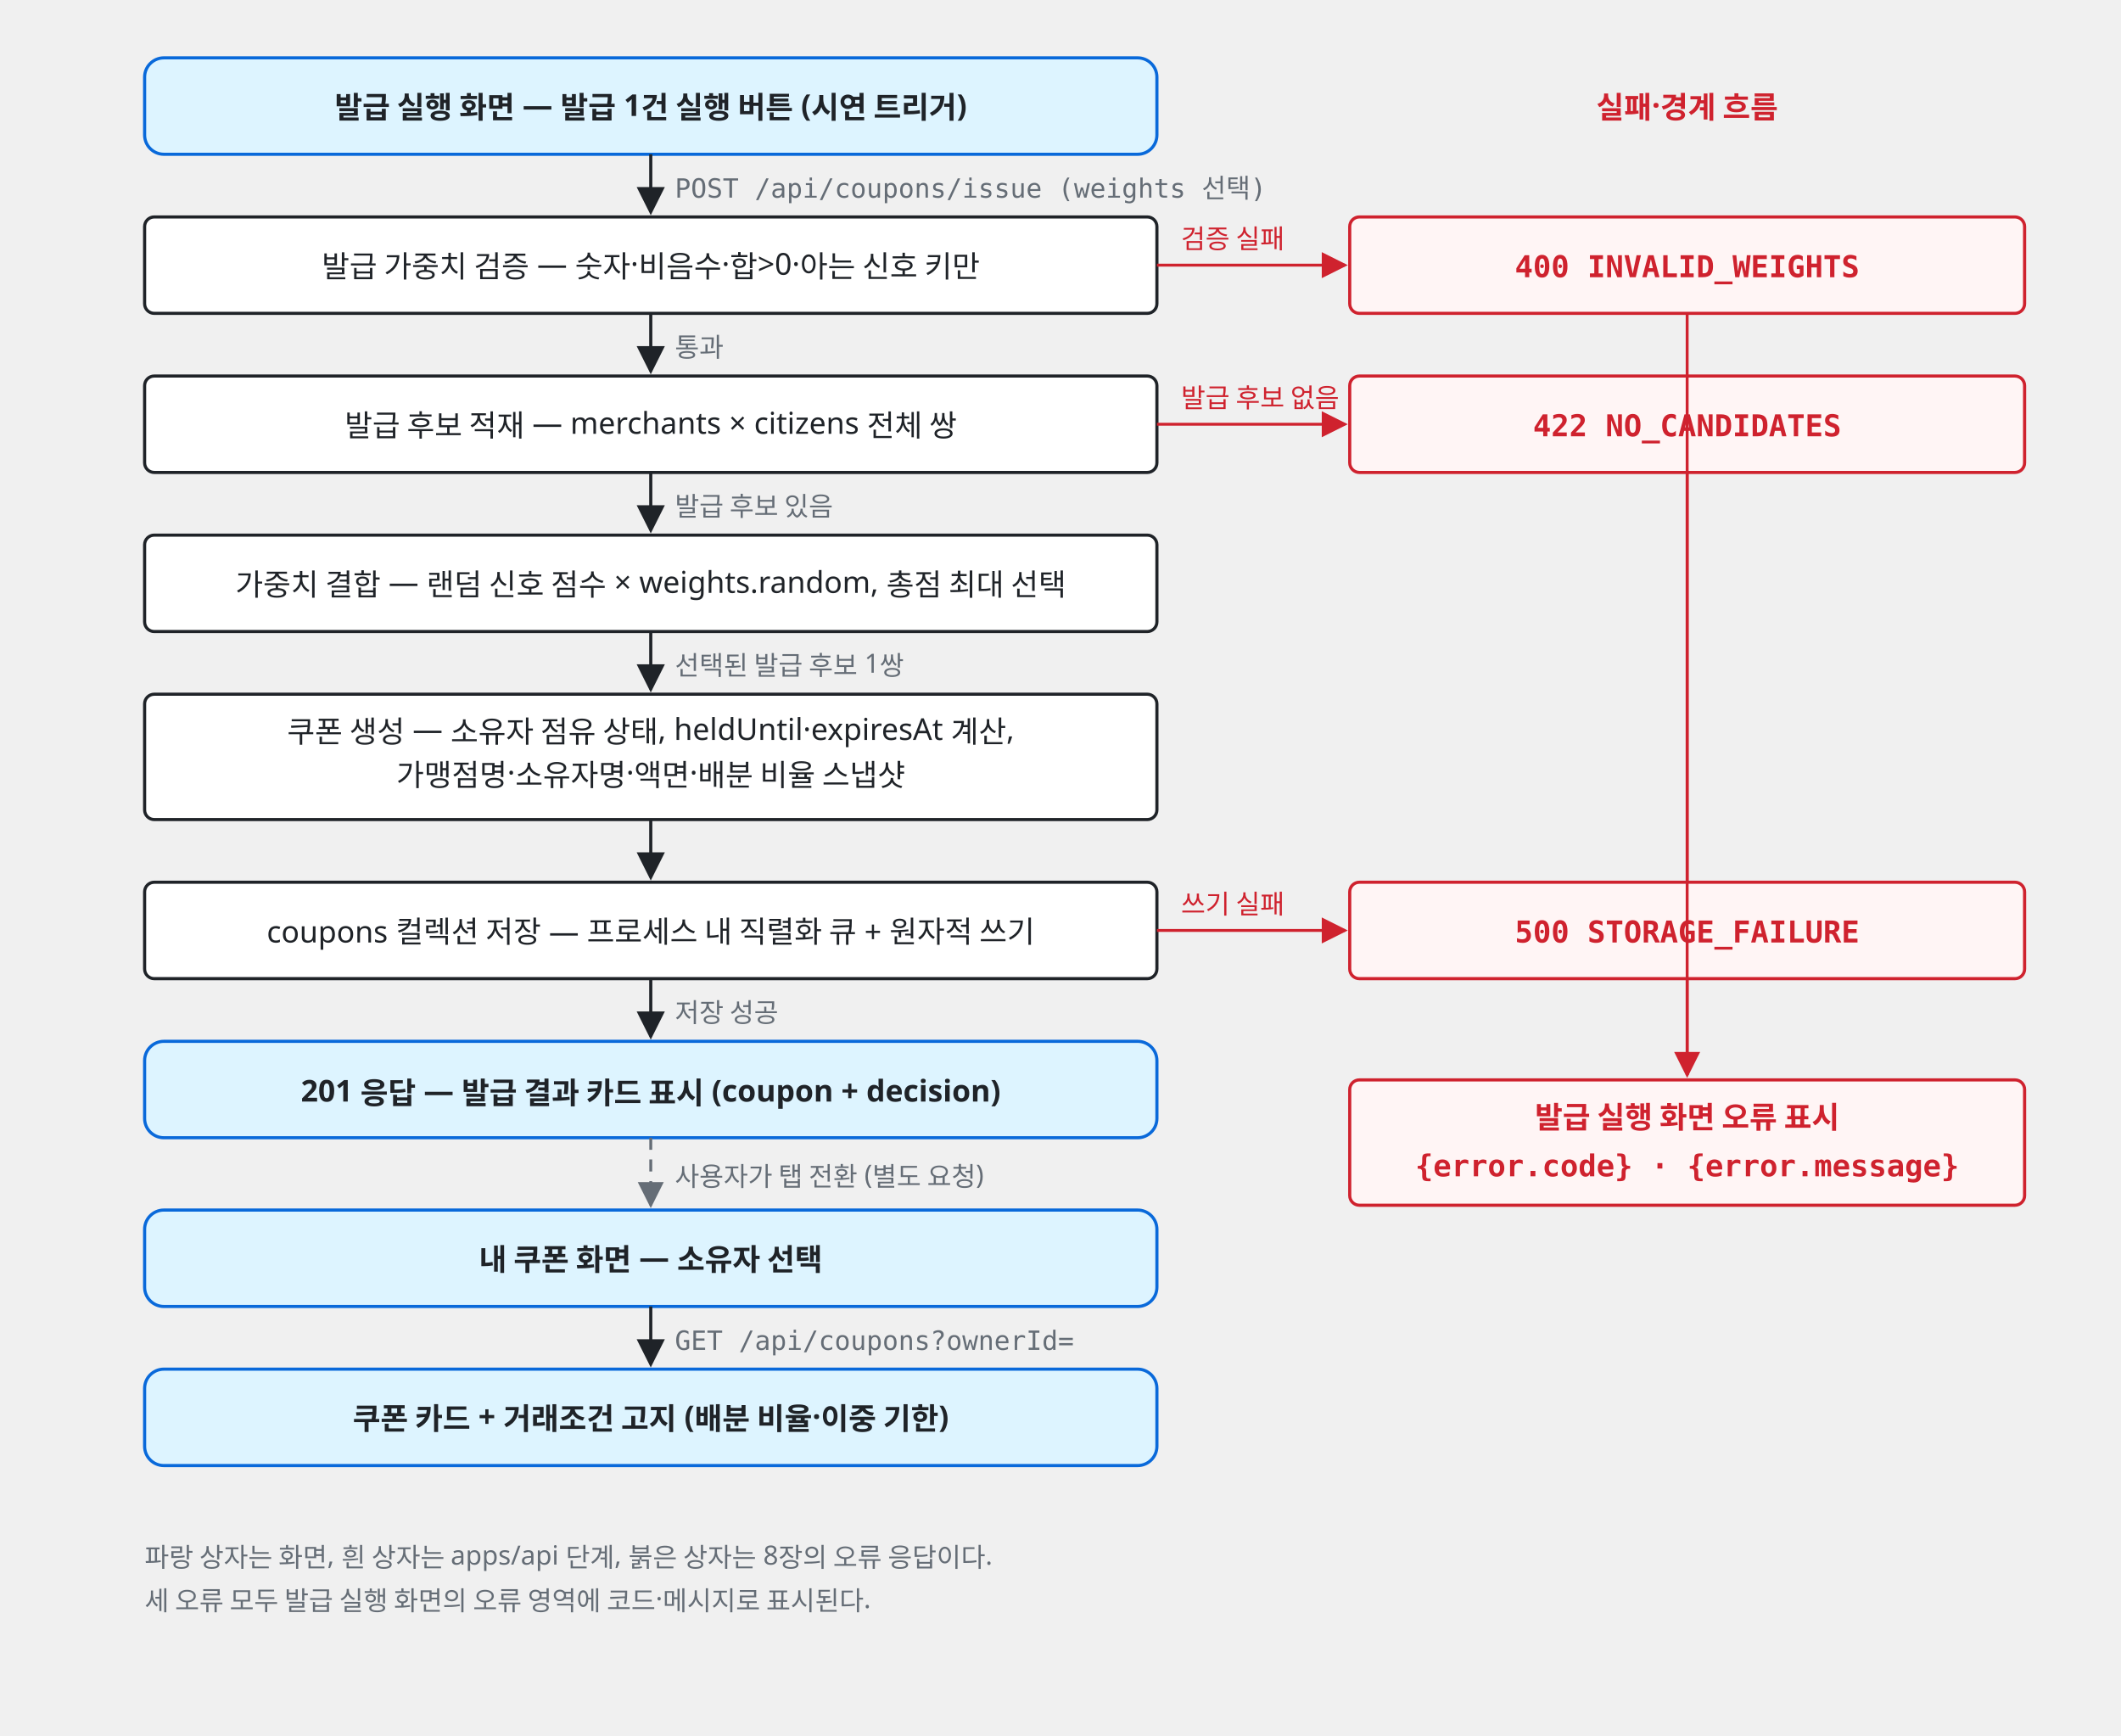
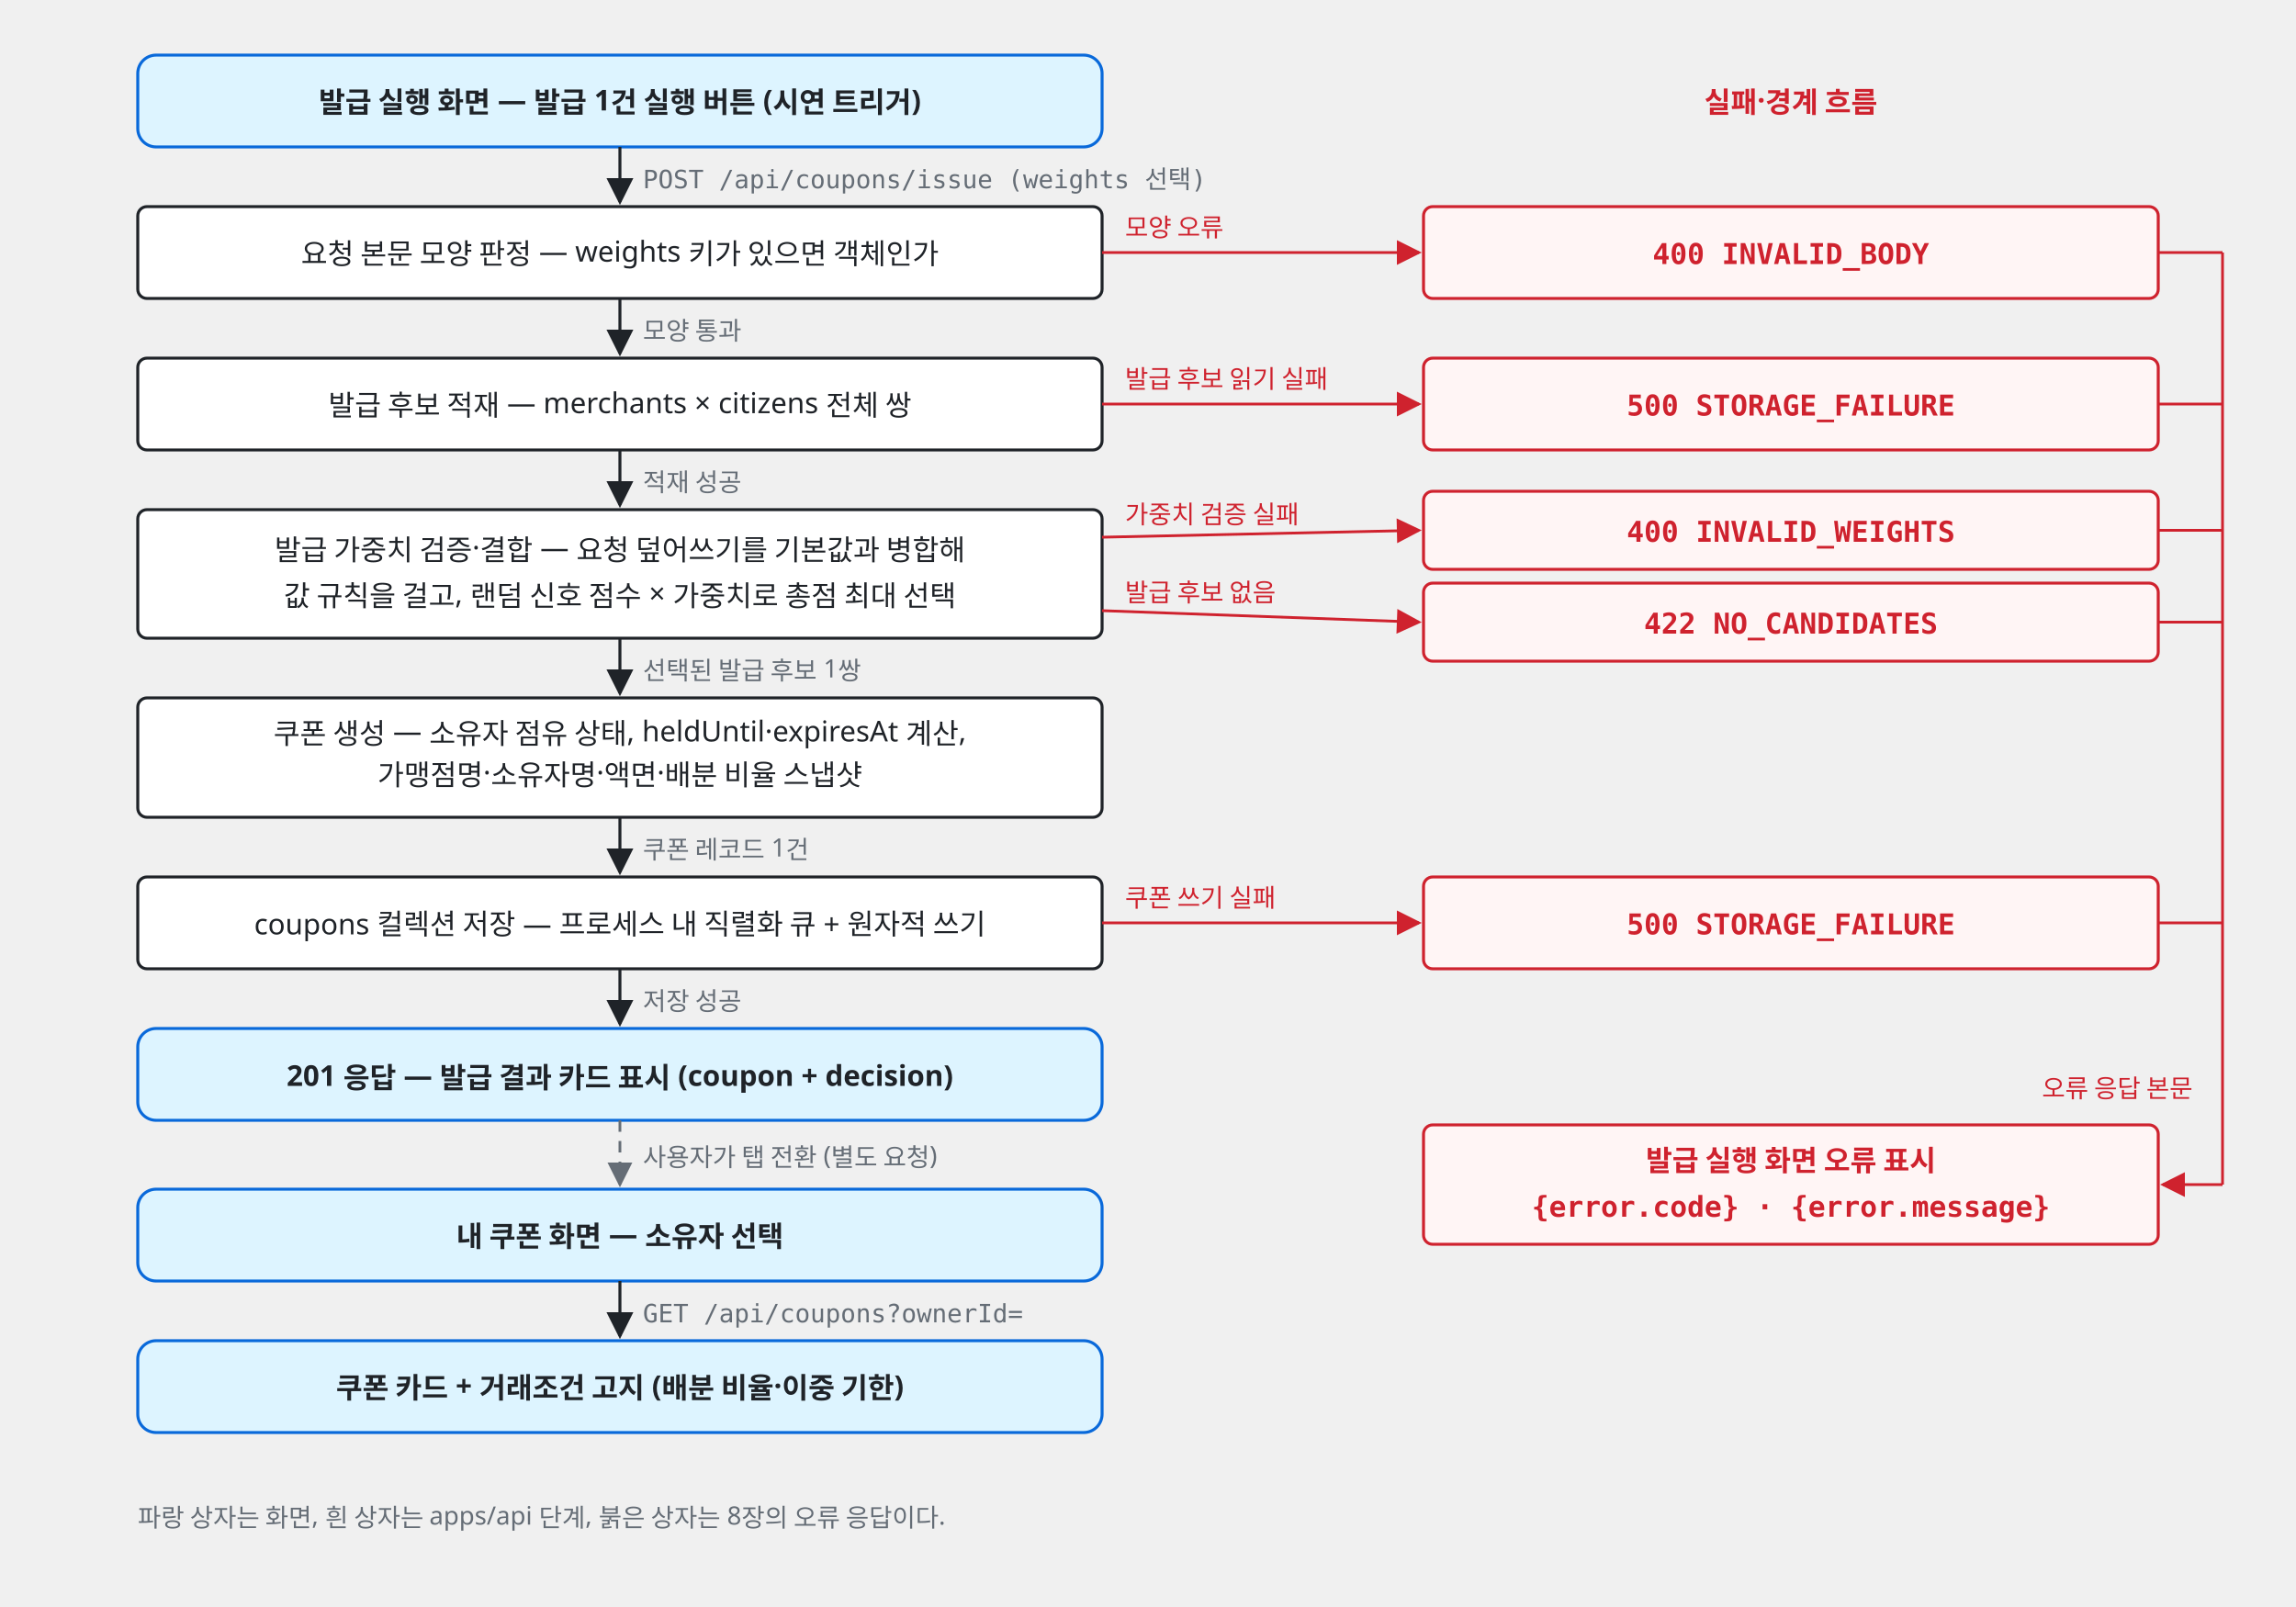
- <svg xmlns="http://www.w3.org/2000/svg" viewBox="0 0 880 720" font-family="'Apple SD Gothic Neo','Malgun Gothic','Noto Sans KR',sans-serif">
+ <svg xmlns="http://www.w3.org/2000/svg" viewBox="0 0 1000 700" font-family="'Apple SD Gothic Neo','Malgun Gothic','Noto Sans KR',sans-serif">
  <style>
    .step { fill: #ffffff; stroke: #1f2328; stroke-width: 1.3; }
    .ui { fill: #ddf4ff; stroke: #0969da; stroke-width: 1.3; }
    .err { fill: #fff5f5; stroke: #cf222e; stroke-width: 1.3; }
    .t { fill: #1f2328; font-size: 12.5px; }
    .tb { fill: #1f2328; font-size: 12.5px; font-weight: 700; }
    .te { fill: #cf222e; font-size: 12.5px; font-weight: 700; }
    .lbl { fill: #656d76; font-size: 11px; }
    .lble { fill: #cf222e; font-size: 11px; }
    .edge { stroke: #1f2328; stroke-width: 1.3; fill: none; }
    .edgee { stroke: #cf222e; stroke-width: 1.2; fill: none; }
    .edged { stroke: #656d76; stroke-width: 1.2; stroke-dasharray: 5 4; fill: none; }
    .mono { font-family: ui-monospace, Menlo, monospace; }
  </style>
  <defs>
    <marker id="a" markerWidth="9" markerHeight="9" refX="8" refY="4.5" orient="auto">
      <path d="M0,0 L9,4.5 L0,9 z" fill="#1f2328" />
    </marker>
    <marker id="ae" markerWidth="9" markerHeight="9" refX="8" refY="4.5" orient="auto">
      <path d="M0,0 L9,4.5 L0,9 z" fill="#cf222e" />
    </marker>
    <marker id="ad" markerWidth="9" markerHeight="9" refX="8" refY="4.5" orient="auto">
      <path d="M0,0 L9,4.5 L0,9 z" fill="#656d76" />
    </marker>
  </defs>
  <rect x="60" y="24" width="420" height="40" rx="8" class="ui" />
  <text x="270" y="49" text-anchor="middle" class="tb">발급 실행 화면 — 발급 1건 실행 버튼 (시연 트리거)</text>
  <line x1="270" y1="64" x2="270" y2="88" class="edge" marker-end="url(#a)" />
  <text x="280" y="82" class="lbl mono">POST /api/coupons/issue (weights 선택)</text>
  <rect x="60" y="90" width="420" height="40" rx="4" class="step" />
-   <text x="270" y="115" text-anchor="middle" class="t">발급 가중치 검증 — 숫자·비음수·합&gt;0·아는 신호 키만</text>
+   <text x="270" y="115" text-anchor="middle" class="t">요청 본문 모양 판정 — weights 키가 있으면 객체인가</text>
  <line x1="270" y1="130" x2="270" y2="154" class="edge" marker-end="url(#a)" />
-   <text x="280" y="148" class="lbl">통과</text>
+   <text x="280" y="148" class="lbl">모양 통과</text>
  <rect x="60" y="156" width="420" height="40" rx="4" class="step" />
  <text x="270" y="181" text-anchor="middle" class="t">발급 후보 적재 — merchants × citizens 전체 쌍</text>
  <line x1="270" y1="196" x2="270" y2="220" class="edge" marker-end="url(#a)" />
-   <text x="280" y="214" class="lbl">발급 후보 있음</text>
-   <rect x="60" y="222" width="420" height="40" rx="4" class="step" />
-   <text x="270" y="247" text-anchor="middle" class="t">가중치 결합 — 랜덤 신호 점수 × weights.random, 총점 최대 선택</text>
-   <line x1="270" y1="262" x2="270" y2="286" class="edge" marker-end="url(#a)" />
-   <text x="280" y="280" class="lbl">선택된 발급 후보 1쌍</text>
-   <rect x="60" y="288" width="420" height="52" rx="4" class="step" />
-   <text x="270" y="308" text-anchor="middle" class="t">쿠폰 생성 — 소유자 점유 상태, heldUntil·expiresAt 계산,</text>
-   <text x="270" y="326" text-anchor="middle" class="t">가맹점명·소유자명·액면·배분 비율 스냅샷</text>
-   <line x1="270" y1="340" x2="270" y2="364" class="edge" marker-end="url(#a)" />
-   <rect x="60" y="366" width="420" height="40" rx="4" class="step" />
-   <text x="270" y="391" text-anchor="middle" class="t">coupons 컬렉션 저장 — 프로세스 내 직렬화 큐 + 원자적 쓰기</text>
-   <line x1="270" y1="406" x2="270" y2="430" class="edge" marker-end="url(#a)" />
-   <text x="280" y="424" class="lbl">저장 성공</text>
-   <rect x="60" y="432" width="420" height="40" rx="8" class="ui" />
-   <text x="270" y="457" text-anchor="middle" class="tb">201 응답 — 발급 결과 카드 표시 (coupon + decision)</text>
-   <line x1="270" y1="472" x2="270" y2="500" class="edged" marker-end="url(#ad)" />
-   <text x="280" y="492" class="lbl">사용자가 탭 전환 (별도 요청)</text>
-   <rect x="60" y="502" width="420" height="40" rx="8" class="ui" />
-   <text x="270" y="527" text-anchor="middle" class="tb">내 쿠폰 화면 — 소유자 선택</text>
-   <line x1="270" y1="542" x2="270" y2="566" class="edge" marker-end="url(#a)" />
-   <text x="280" y="560" class="lbl mono">GET /api/coupons?ownerId=</text>
-   <rect x="60" y="568" width="420" height="40" rx="8" class="ui" />
-   <text x="270" y="593" text-anchor="middle" class="tb">쿠폰 카드 + 거래조건 고지 (배분 비율·이중 기한)</text>
-   <text x="700" y="49" text-anchor="middle" class="te">실패·경계 흐름</text>
-   <line x1="480" y1="110" x2="558" y2="110" class="edgee" marker-end="url(#ae)" />
-   <text x="490" y="103" class="lble">검증 실패</text>
-   <rect x="560" y="90" width="280" height="40" rx="4" class="err" />
-   <text x="700" y="115" text-anchor="middle" class="te mono">400 INVALID_WEIGHTS</text>
-   <line x1="480" y1="176" x2="558" y2="176" class="edgee" marker-end="url(#ae)" />
-   <text x="490" y="169" class="lble">발급 후보 없음</text>
-   <rect x="560" y="156" width="280" height="40" rx="4" class="err" />
-   <text x="700" y="181" text-anchor="middle" class="te mono">422 NO_CANDIDATES</text>
-   <line x1="480" y1="386" x2="558" y2="386" class="edgee" marker-end="url(#ae)" />
-   <text x="490" y="379" class="lble">쓰기 실패</text>
-   <rect x="560" y="366" width="280" height="40" rx="4" class="err" />
-   <text x="700" y="391" text-anchor="middle" class="te mono">500 STORAGE_FAILURE</text>
-   <line x1="700" y1="130" x2="700" y2="446" class="edgee" />
-   <line x1="700" y1="196" x2="700" y2="366" class="edgee" />
-   <line x1="700" y1="406" x2="700" y2="446" class="edgee" marker-end="url(#ae)" />
-   <rect x="560" y="448" width="280" height="52" rx="4" class="err" />
-   <text x="700" y="468" text-anchor="middle" class="te">발급 실행 화면 오류 표시</text>
-   <text x="700" y="488" text-anchor="middle" class="te mono">{error.code} · {error.message}</text>
-   <text x="60" y="650" class="lbl">파랑 상자는 화면, 흰 상자는 apps/api 단계, 붉은 상자는 8장의 오류 응답이다.</text>
-   <text x="60" y="668" class="lbl">세 오류 모두 발급 실행 화면의 오류 영역에 코드·메시지로 표시된다.</text>
+   <text x="280" y="214" class="lbl">적재 성공</text>
+   <rect x="60" y="222" width="420" height="56" rx="4" class="step" />
+   <text x="270" y="244" text-anchor="middle" class="t">발급 가중치 검증·결합 — 요청 덮어쓰기를 기본값과 병합해</text>
+   <text x="270" y="264" text-anchor="middle" class="t">값 규칙을 걸고, 랜덤 신호 점수 × 가중치로 총점 최대 선택</text>
+   <line x1="270" y1="278" x2="270" y2="302" class="edge" marker-end="url(#a)" />
+   <text x="280" y="296" class="lbl">선택된 발급 후보 1쌍</text>
+   <rect x="60" y="304" width="420" height="52" rx="4" class="step" />
+   <text x="270" y="324" text-anchor="middle" class="t">쿠폰 생성 — 소유자 점유 상태, heldUntil·expiresAt 계산,</text>
+   <text x="270" y="342" text-anchor="middle" class="t">가맹점명·소유자명·액면·배분 비율 스냅샷</text>
+   <line x1="270" y1="356" x2="270" y2="380" class="edge" marker-end="url(#a)" />
+   <text x="280" y="374" class="lbl">쿠폰 레코드 1건</text>
+   <rect x="60" y="382" width="420" height="40" rx="4" class="step" />
+   <text x="270" y="407" text-anchor="middle" class="t">coupons 컬렉션 저장 — 프로세스 내 직렬화 큐 + 원자적 쓰기</text>
+   <line x1="270" y1="422" x2="270" y2="446" class="edge" marker-end="url(#a)" />
+   <text x="280" y="440" class="lbl">저장 성공</text>
+   <rect x="60" y="448" width="420" height="40" rx="8" class="ui" />
+   <text x="270" y="473" text-anchor="middle" class="tb">201 응답 — 발급 결과 카드 표시 (coupon + decision)</text>
+   <line x1="270" y1="488" x2="270" y2="516" class="edged" marker-end="url(#ad)" />
+   <text x="280" y="508" class="lbl">사용자가 탭 전환 (별도 요청)</text>
+   <rect x="60" y="518" width="420" height="40" rx="8" class="ui" />
+   <text x="270" y="543" text-anchor="middle" class="tb">내 쿠폰 화면 — 소유자 선택</text>
+   <line x1="270" y1="558" x2="270" y2="582" class="edge" marker-end="url(#a)" />
+   <text x="280" y="576" class="lbl mono">GET /api/coupons?ownerId=</text>
+   <rect x="60" y="584" width="420" height="40" rx="8" class="ui" />
+   <text x="270" y="609" text-anchor="middle" class="tb">쿠폰 카드 + 거래조건 고지 (배분 비율·이중 기한)</text>
+   <text x="780" y="49" text-anchor="middle" class="te">실패·경계 흐름</text>
+   <line x1="480" y1="110" x2="618" y2="110" class="edgee" marker-end="url(#ae)" />
+   <text x="490" y="103" class="lble">모양 오류</text>
+   <rect x="620" y="90" width="320" height="40" rx="4" class="err" />
+   <text x="780" y="115" text-anchor="middle" class="te mono">400 INVALID_BODY</text>
+   <line x1="480" y1="176" x2="618" y2="176" class="edgee" marker-end="url(#ae)" />
+   <text x="490" y="169" class="lble">발급 후보 읽기 실패</text>
+   <rect x="620" y="156" width="320" height="40" rx="4" class="err" />
+   <text x="780" y="181" text-anchor="middle" class="te mono">500 STORAGE_FAILURE</text>
+   <line x1="480" y1="234" x2="618" y2="231" class="edgee" marker-end="url(#ae)" />
+   <text x="490" y="228" class="lble">가중치 검증 실패</text>
+   <rect x="620" y="214" width="320" height="34" rx="4" class="err" />
+   <text x="780" y="236" text-anchor="middle" class="te mono">400 INVALID_WEIGHTS</text>
+   <line x1="480" y1="266" x2="618" y2="271" class="edgee" marker-end="url(#ae)" />
+   <text x="490" y="262" class="lble">발급 후보 없음</text>
+   <rect x="620" y="254" width="320" height="34" rx="4" class="err" />
+   <text x="780" y="276" text-anchor="middle" class="te mono">422 NO_CANDIDATES</text>
+   <line x1="480" y1="402" x2="618" y2="402" class="edgee" marker-end="url(#ae)" />
+   <text x="490" y="395" class="lble">쿠폰 쓰기 실패</text>
+   <rect x="620" y="382" width="320" height="40" rx="4" class="err" />
+   <text x="780" y="407" text-anchor="middle" class="te mono">500 STORAGE_FAILURE</text>
+   <line x1="940" y1="110" x2="968" y2="110" class="edgee" />
+   <line x1="940" y1="176" x2="968" y2="176" class="edgee" />
+   <line x1="940" y1="231" x2="968" y2="231" class="edgee" />
+   <line x1="940" y1="271" x2="968" y2="271" class="edgee" />
+   <line x1="940" y1="402" x2="968" y2="402" class="edgee" />
+   <line x1="968" y1="110" x2="968" y2="516" class="edgee" />
+   <line x1="968" y1="516" x2="942" y2="516" class="edgee" marker-end="url(#ae)" />
+   <text x="955" y="478" text-anchor="end" class="lble">오류 응답 본문</text>
+   <rect x="620" y="490" width="320" height="52" rx="4" class="err" />
+   <text x="780" y="510" text-anchor="middle" class="te">발급 실행 화면 오류 표시</text>
+   <text x="780" y="530" text-anchor="middle" class="te mono">{error.code} · {error.message}</text>
+   <text x="60" y="665" class="lbl">파랑 상자는 화면, 흰 상자는 apps/api 단계, 붉은 상자는 8장의 오류 응답이다.</text>
</svg>
